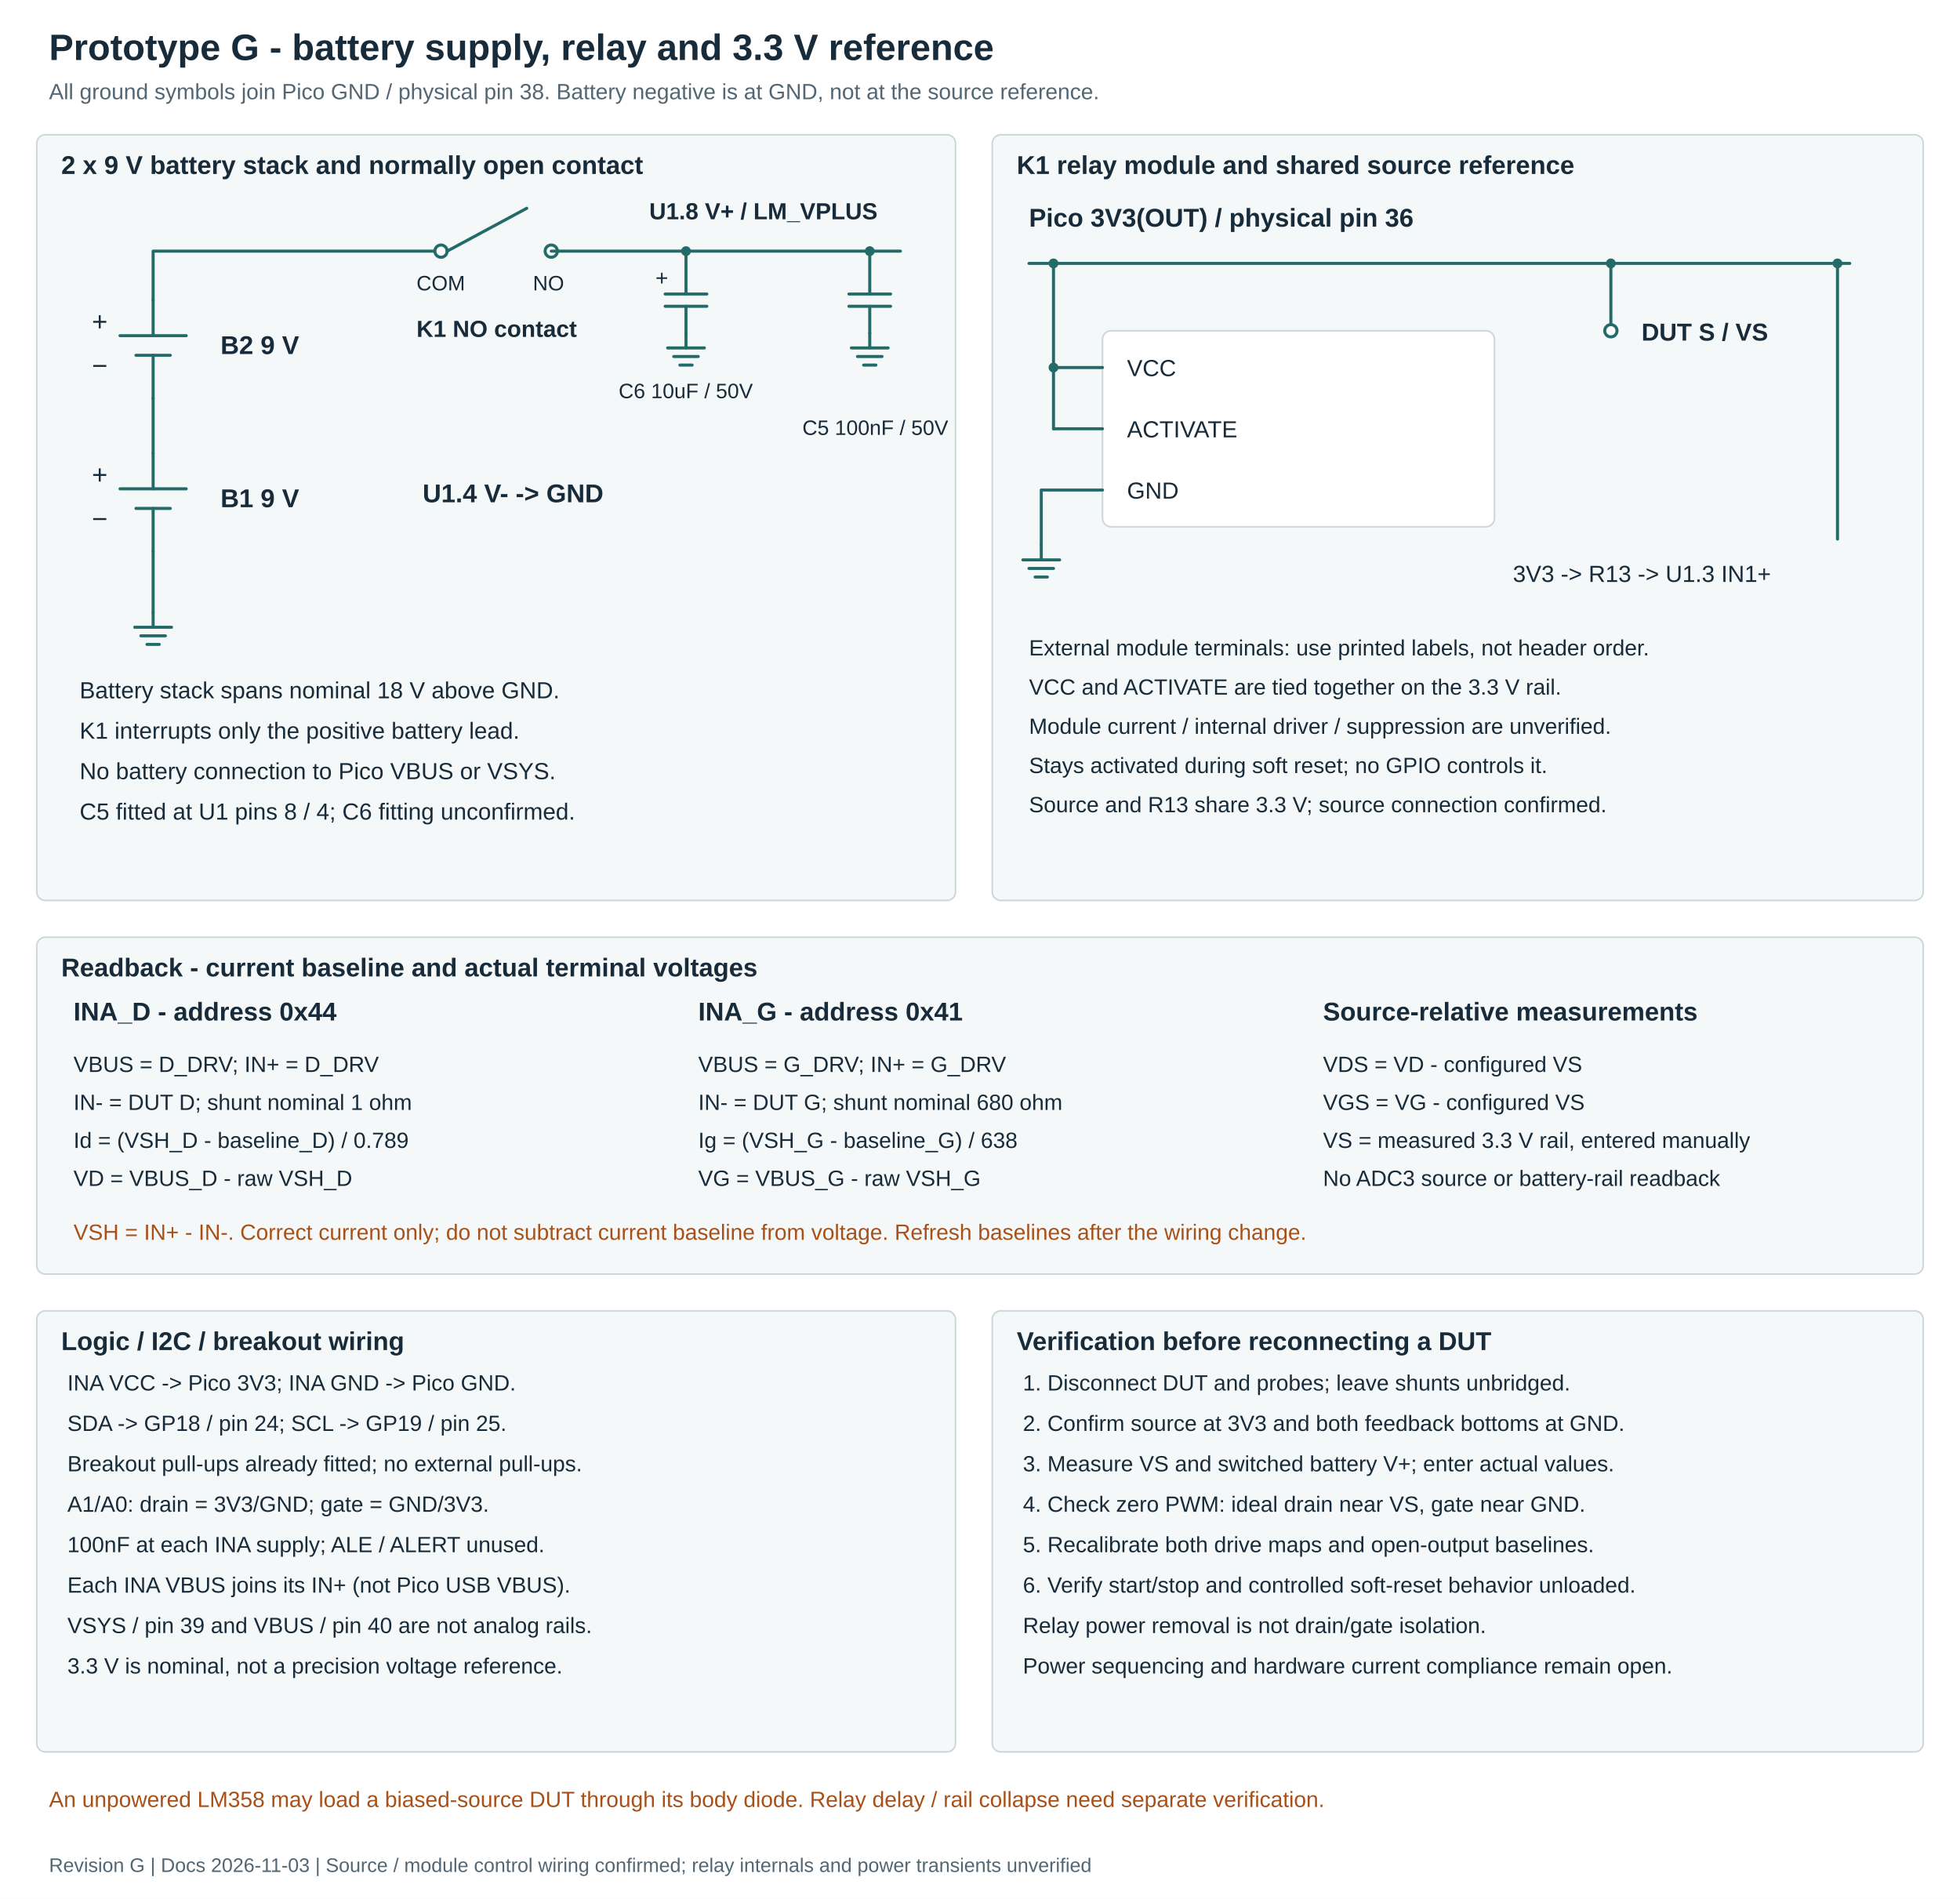
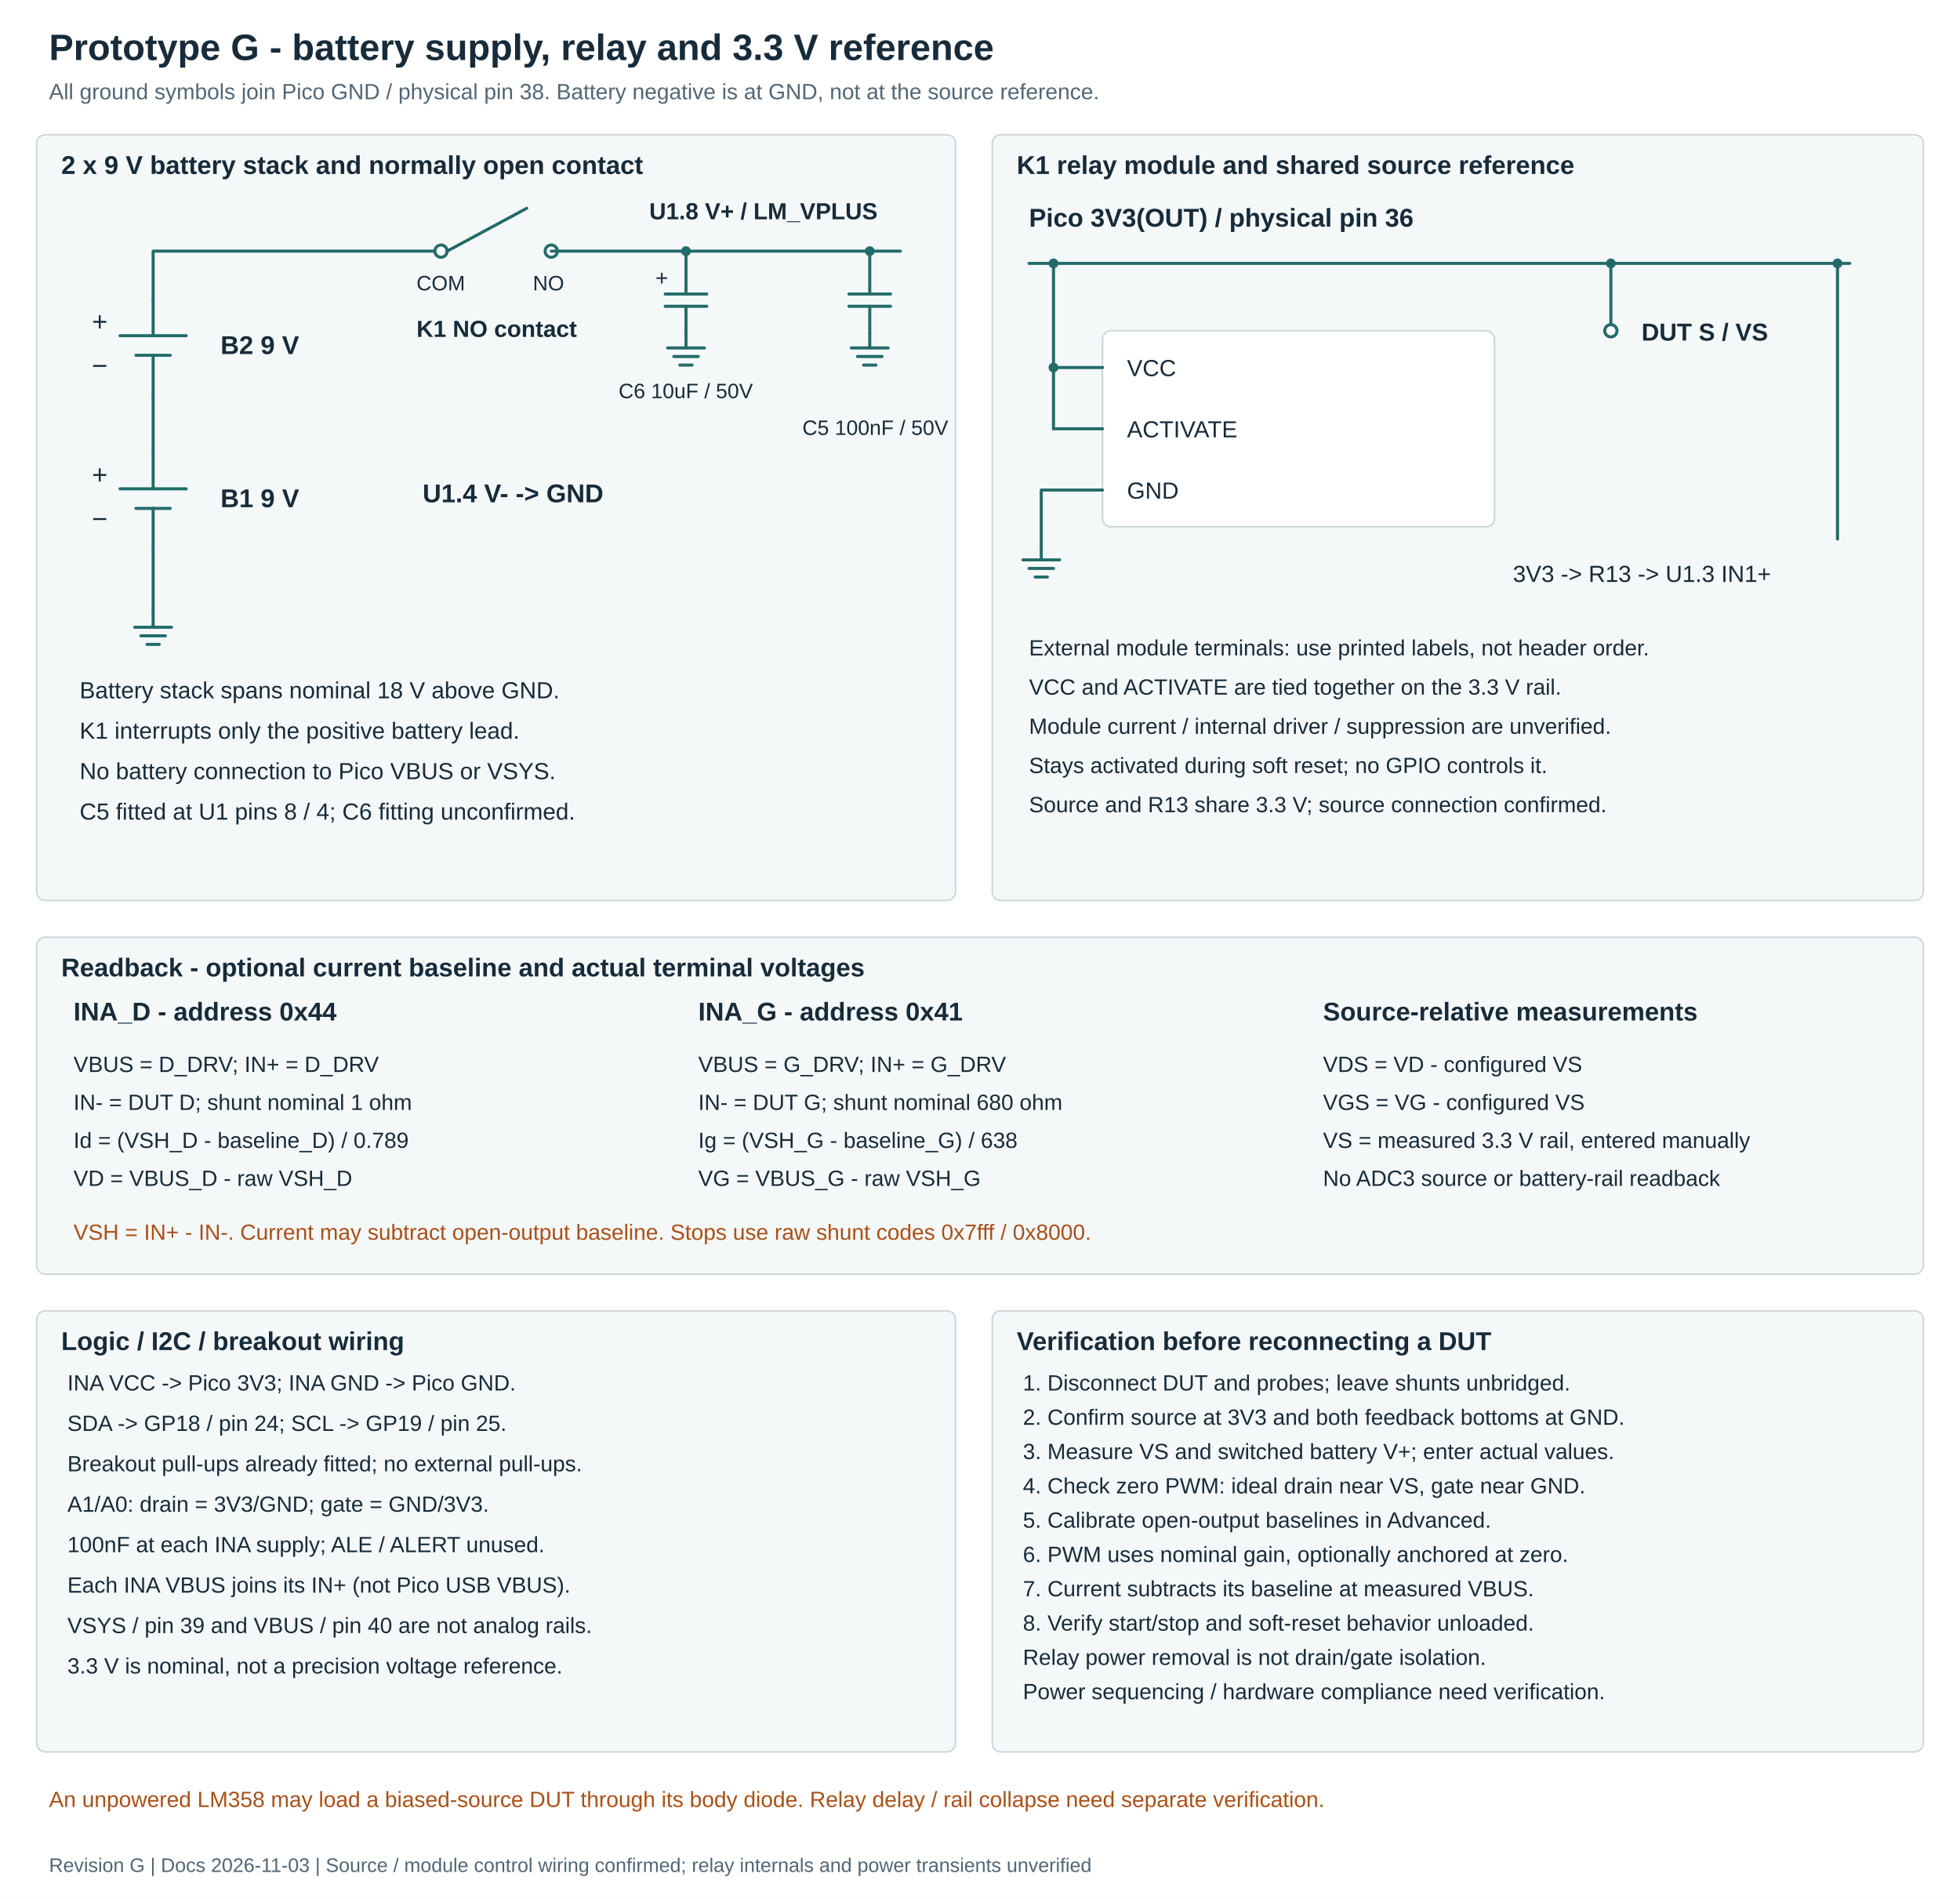
<svg xmlns="http://www.w3.org/2000/svg" width="1600" height="1550" viewBox="0 0 1600 1550">
  <style>text{font-family:Arial,Helvetica,sans-serif}.wire{fill:none;stroke:#236b69;stroke-width:2.5;stroke-linecap:round;stroke-linejoin:round}</style>
  <rect width="1600" height="1550" fill="#fff" />
  <text x="40" y="49" font-size="30" fill="#172b3a" text-anchor="start" font-weight="bold">Prototype G - battery supply, relay and 3.3 V reference</text>
  <text x="40" y="81" font-size="18" fill="#526674" text-anchor="start" font-weight="normal">All ground symbols join Pico GND / physical pin 38. Battery negative is at GND, not at the source reference.</text>
  <rect x="30" y="110" width="750" height="625" rx="7" fill="#f5f8f8" stroke="#cbd7db" stroke-width="1.3" />
  <text x="50" y="142" font-size="21" fill="#172b3a" text-anchor="start" font-weight="bold">2 x 9 V battery stack and normally open contact</text>
  <polyline class="wire" points="125,245 125,274" />
  <polyline class="wire" points="98,274 152,274" />
  <polyline class="wire" points="111,290 139,290" />
  <polyline class="wire" points="125,290 125,325" />
  <text x="75" y="270" font-size="22" fill="#172b3a" text-anchor="start" font-weight="normal">+</text>
  <text x="75" y="306" font-size="22" fill="#172b3a" text-anchor="start" font-weight="normal">−</text>
  <text x="180" y="289" font-size="21" fill="#172b3a" text-anchor="start" font-weight="bold">B2 9 V</text>
  <polyline class="wire" points="125,325 125,370" />
  <polyline class="wire" points="125,370 125,399" />
  <polyline class="wire" points="98,399 152,399" />
  <polyline class="wire" points="111,415 139,415" />
  <polyline class="wire" points="125,415 125,450" />
  <text x="75" y="395" font-size="22" fill="#172b3a" text-anchor="start" font-weight="normal">+</text>
  <text x="75" y="431" font-size="22" fill="#172b3a" text-anchor="start" font-weight="normal">−</text>
  <text x="180" y="414" font-size="21" fill="#172b3a" text-anchor="start" font-weight="bold">B1 9 V</text>
  <polyline class="wire" points="125,450 125,500" />
  <polyline class="wire" points="125,500 125,512" />
  <polyline class="wire" points="110,512 140,512" />
  <polyline class="wire" points="115,519 135,519" />
  <polyline class="wire" points="120,526 130,526" />
  <polyline class="wire" points="125,245 125,205 360,205" />
  <circle cx="360" cy="205" r="5" fill="#fff" stroke="#236b69" stroke-width="2.5" />
  <polyline class="wire" points="365,205 430,170" />
  <circle cx="450" cy="205" r="5" fill="#fff" stroke="#236b69" stroke-width="2.5" />
  <polyline class="wire" points="450,205 735,205" />
  <text x="340" y="275" font-size="19" fill="#172b3a" text-anchor="start" font-weight="bold">K1 NO contact</text>
  <text x="340" y="237" font-size="17" fill="#172b3a" text-anchor="start" font-weight="normal">COM</text>
  <text x="435" y="237" font-size="17" fill="#172b3a" text-anchor="start" font-weight="normal">NO</text>
  <text x="530" y="179" font-size="19" fill="#172b3a" text-anchor="start" font-weight="bold">U1.8 V+ / LM_VPLUS</text>
  <circle cx="560" cy="205" r="4" fill="#236b69" />
  <polyline class="wire" points="560,205 560,240" />
  <polyline class="wire" points="543,240 577,240" />
  <polyline class="wire" points="543,250 577,250" />
  <polyline class="wire" points="560,250 560,272" />
  <polyline class="wire" points="560,272 560,284" />
  <polyline class="wire" points="545,284 575,284" />
  <polyline class="wire" points="550,291 570,291" />
  <polyline class="wire" points="555,298 565,298" />
  <text x="583" y="251" font-size="17" fill="#172b3a" text-anchor="start" font-weight="normal" />
  <text x="535" y="233" font-size="18" fill="#172b3a" text-anchor="start" font-weight="normal">+</text>
  <text x="505" y="325" font-size="17" fill="#172b3a" text-anchor="start" font-weight="normal">C6 10uF / 50V</text>
  <circle cx="710" cy="205" r="4" fill="#236b69" />
  <polyline class="wire" points="710,205 710,240" />
  <polyline class="wire" points="693,240 727,240" />
  <polyline class="wire" points="693,250 727,250" />
  <polyline class="wire" points="710,250 710,272" />
  <polyline class="wire" points="710,272 710,284" />
  <polyline class="wire" points="695,284 725,284" />
  <polyline class="wire" points="700,291 720,291" />
  <polyline class="wire" points="705,298 715,298" />
  <text x="733" y="251" font-size="17" fill="#172b3a" text-anchor="start" font-weight="normal" />
  <text x="655" y="355" font-size="17" fill="#172b3a" text-anchor="start" font-weight="normal">C5 100nF / 50V</text>
  <text x="345" y="410" font-size="21" fill="#172b3a" text-anchor="start" font-weight="bold">U1.4 V- -&gt; GND</text>
  <text x="65" y="570" font-size="19" fill="#172b3a" text-anchor="start" font-weight="normal">Battery stack spans nominal 18 V above GND.</text>
  <text x="65" y="603" font-size="19" fill="#172b3a" text-anchor="start" font-weight="normal">K1 interrupts only the positive battery lead.</text>
  <text x="65" y="636" font-size="19" fill="#172b3a" text-anchor="start" font-weight="normal">No battery connection to Pico VBUS or VSYS.</text>
  <text x="65" y="669" font-size="19" fill="#172b3a" text-anchor="start" font-weight="normal">C5 fitted at U1 pins 8 / 4; C6 fitting unconfirmed.</text>
  <rect x="810" y="110" width="760" height="625" rx="7" fill="#f5f8f8" stroke="#cbd7db" stroke-width="1.3" />
  <text x="830" y="142" font-size="21" fill="#172b3a" text-anchor="start" font-weight="bold">K1 relay module and shared source reference</text>
  <text x="840" y="185" font-size="21" fill="#172b3a" text-anchor="start" font-weight="bold">Pico 3V3(OUT) / physical pin 36</text>
  <polyline class="wire" points="840,215 1510,215" />
  <polyline class="wire" points="860,215 860,350" />
  <circle cx="860" cy="215" r="4" fill="#236b69" />
  <rect x="900" y="270" width="320" height="160" rx="7" fill="#fff" stroke="#cbd7db" stroke-width="1.3" />
  <polyline class="wire" points="860,300 900,300" />
  <circle cx="860" cy="300" r="4" fill="#236b69" />
  <polyline class="wire" points="860,350 900,350" />
  <text x="920" y="307" font-size="19" fill="#172b3a" text-anchor="start" font-weight="normal">VCC</text>
  <text x="920" y="357" font-size="19" fill="#172b3a" text-anchor="start" font-weight="normal">ACTIVATE</text>
  <text x="920" y="407" font-size="19" fill="#172b3a" text-anchor="start" font-weight="normal">GND</text>
  <polyline class="wire" points="900,400 850,400 850,445" />
  <polyline class="wire" points="850,445 850,457" />
  <polyline class="wire" points="835,457 865,457" />
  <polyline class="wire" points="840,464 860,464" />
  <polyline class="wire" points="845,471 855,471" />
  <polyline class="wire" points="1315,215 1315,270" />
  <circle cx="1315" cy="215" r="4" fill="#236b69" />
  <circle cx="1315" cy="270" r="5" fill="#fff" stroke="#236b69" stroke-width="2.5" />
  <text x="1340" y="278" font-size="20" fill="#172b3a" text-anchor="start" font-weight="bold">DUT S / VS</text>
  <polyline class="wire" points="1500,215 1500,440" />
  <circle cx="1500" cy="215" r="4" fill="#236b69" />
  <text x="1235" y="475" font-size="19" fill="#172b3a" text-anchor="start" font-weight="normal">3V3 -&gt; R13 -&gt; U1.3 IN1+</text>
  <text x="840" y="535" font-size="18" fill="#172b3a" text-anchor="start" font-weight="normal">External module terminals: use printed labels, not header order.</text>
  <text x="840" y="567" font-size="18" fill="#172b3a" text-anchor="start" font-weight="normal">VCC and ACTIVATE are tied together on the 3.3 V rail.</text>
  <text x="840" y="599" font-size="18" fill="#172b3a" text-anchor="start" font-weight="normal">Module current / internal driver / suppression are unverified.</text>
  <text x="840" y="631" font-size="18" fill="#172b3a" text-anchor="start" font-weight="normal">Stays activated during soft reset; no GPIO controls it.</text>
  <text x="840" y="663" font-size="18" fill="#172b3a" text-anchor="start" font-weight="normal">Source and R13 share 3.3 V; source connection confirmed.</text>
  <rect x="30" y="765" width="1540" height="275" rx="7" fill="#f5f8f8" stroke="#cbd7db" stroke-width="1.3" />
-   <text x="50" y="797" font-size="21" fill="#172b3a" text-anchor="start" font-weight="bold">Readback - current baseline and actual terminal voltages</text>
+   <text x="50" y="797" font-size="21" fill="#172b3a" text-anchor="start" font-weight="bold">Readback - optional current baseline and actual terminal voltages</text>
  <text x="60" y="833" font-size="21" fill="#172b3a" text-anchor="start" font-weight="bold">INA_D - address 0x44</text>
  <text x="60" y="875" font-size="18" fill="#172b3a" text-anchor="start" font-weight="normal">VBUS = D_DRV; IN+ = D_DRV</text>
  <text x="60" y="906" font-size="18" fill="#172b3a" text-anchor="start" font-weight="normal">IN- = DUT D; shunt nominal 1 ohm</text>
  <text x="60" y="937" font-size="18" fill="#172b3a" text-anchor="start" font-weight="normal">Id = (VSH_D - baseline_D) / 0.789</text>
  <text x="60" y="968" font-size="18" fill="#172b3a" text-anchor="start" font-weight="normal">VD = VBUS_D - raw VSH_D</text>
  <text x="570" y="833" font-size="21" fill="#172b3a" text-anchor="start" font-weight="bold">INA_G - address 0x41</text>
  <text x="570" y="875" font-size="18" fill="#172b3a" text-anchor="start" font-weight="normal">VBUS = G_DRV; IN+ = G_DRV</text>
  <text x="570" y="906" font-size="18" fill="#172b3a" text-anchor="start" font-weight="normal">IN- = DUT G; shunt nominal 680 ohm</text>
  <text x="570" y="937" font-size="18" fill="#172b3a" text-anchor="start" font-weight="normal">Ig = (VSH_G - baseline_G) / 638</text>
  <text x="570" y="968" font-size="18" fill="#172b3a" text-anchor="start" font-weight="normal">VG = VBUS_G - raw VSH_G</text>
  <text x="1080" y="833" font-size="21" fill="#172b3a" text-anchor="start" font-weight="bold">Source-relative measurements</text>
  <text x="1080" y="875" font-size="18" fill="#172b3a" text-anchor="start" font-weight="normal">VDS = VD - configured VS</text>
  <text x="1080" y="906" font-size="18" fill="#172b3a" text-anchor="start" font-weight="normal">VGS = VG - configured VS</text>
  <text x="1080" y="937" font-size="18" fill="#172b3a" text-anchor="start" font-weight="normal">VS = measured 3.3 V rail, entered manually</text>
  <text x="1080" y="968" font-size="18" fill="#172b3a" text-anchor="start" font-weight="normal">No ADC3 source or battery-rail readback</text>
-   <text x="60" y="1012" font-size="18" fill="#a95018" text-anchor="start" font-weight="normal">VSH = IN+ - IN-. Correct current only; do not subtract current baseline from voltage. Refresh baselines after the wiring change.</text>
+   <text x="60" y="1012" font-size="18" fill="#a95018" text-anchor="start" font-weight="normal">VSH = IN+ - IN-. Current may subtract open-output baseline. Stops use raw shunt codes 0x7fff / 0x8000.</text>
  <rect x="30" y="1070" width="750" height="360" rx="7" fill="#f5f8f8" stroke="#cbd7db" stroke-width="1.3" />
  <text x="50" y="1102" font-size="21" fill="#172b3a" text-anchor="start" font-weight="bold">Logic / I2C / breakout wiring</text>
  <text x="55" y="1135" font-size="18" fill="#172b3a" text-anchor="start" font-weight="normal">INA VCC -&gt; Pico 3V3; INA GND -&gt; Pico GND.</text>
  <text x="55" y="1168" font-size="18" fill="#172b3a" text-anchor="start" font-weight="normal">SDA -&gt; GP18 / pin 24; SCL -&gt; GP19 / pin 25.</text>
  <text x="55" y="1201" font-size="18" fill="#172b3a" text-anchor="start" font-weight="normal">Breakout pull-ups already fitted; no external pull-ups.</text>
  <text x="55" y="1234" font-size="18" fill="#172b3a" text-anchor="start" font-weight="normal">A1/A0: drain = 3V3/GND; gate = GND/3V3.</text>
  <text x="55" y="1267" font-size="18" fill="#172b3a" text-anchor="start" font-weight="normal">100nF at each INA supply; ALE / ALERT unused.</text>
  <text x="55" y="1300" font-size="18" fill="#172b3a" text-anchor="start" font-weight="normal">Each INA VBUS joins its IN+ (not Pico USB VBUS).</text>
  <text x="55" y="1333" font-size="18" fill="#172b3a" text-anchor="start" font-weight="normal">VSYS / pin 39 and VBUS / pin 40 are not analog rails.</text>
  <text x="55" y="1366" font-size="18" fill="#172b3a" text-anchor="start" font-weight="normal">3.3 V is nominal, not a precision voltage reference.</text>
  <rect x="810" y="1070" width="760" height="360" rx="7" fill="#f5f8f8" stroke="#cbd7db" stroke-width="1.3" />
  <text x="830" y="1102" font-size="21" fill="#172b3a" text-anchor="start" font-weight="bold">Verification before reconnecting a DUT</text>
  <text x="835" y="1135" font-size="18" fill="#172b3a" text-anchor="start" font-weight="normal">1. Disconnect DUT and probes; leave shunts unbridged.</text>
-   <text x="835" y="1168" font-size="18" fill="#172b3a" text-anchor="start" font-weight="normal">2. Confirm source at 3V3 and both feedback bottoms at GND.</text>
-   <text x="835" y="1201" font-size="18" fill="#172b3a" text-anchor="start" font-weight="normal">3. Measure VS and switched battery V+; enter actual values.</text>
-   <text x="835" y="1234" font-size="18" fill="#172b3a" text-anchor="start" font-weight="normal">4. Check zero PWM: ideal drain near VS, gate near GND.</text>
-   <text x="835" y="1267" font-size="18" fill="#172b3a" text-anchor="start" font-weight="normal">5. Recalibrate both drive maps and open-output baselines.</text>
-   <text x="835" y="1300" font-size="18" fill="#172b3a" text-anchor="start" font-weight="normal">6. Verify start/stop and controlled soft-reset behavior unloaded.</text>
-   <text x="835" y="1333" font-size="18" fill="#172b3a" text-anchor="start" font-weight="normal">Relay power removal is not drain/gate isolation.</text>
-   <text x="835" y="1366" font-size="18" fill="#172b3a" text-anchor="start" font-weight="normal">Power sequencing and hardware current compliance remain open.</text>
+   <text x="835" y="1163" font-size="18" fill="#172b3a" text-anchor="start" font-weight="normal">2. Confirm source at 3V3 and both feedback bottoms at GND.</text>
+   <text x="835" y="1191" font-size="18" fill="#172b3a" text-anchor="start" font-weight="normal">3. Measure VS and switched battery V+; enter actual values.</text>
+   <text x="835" y="1219" font-size="18" fill="#172b3a" text-anchor="start" font-weight="normal">4. Check zero PWM: ideal drain near VS, gate near GND.</text>
+   <text x="835" y="1247" font-size="18" fill="#172b3a" text-anchor="start" font-weight="normal">5. Calibrate open-output baselines in Advanced.</text>
+   <text x="835" y="1275" font-size="18" fill="#172b3a" text-anchor="start" font-weight="normal">6. PWM uses nominal gain, optionally anchored at zero.</text>
+   <text x="835" y="1303" font-size="18" fill="#172b3a" text-anchor="start" font-weight="normal">7. Current subtracts its baseline at measured VBUS.</text>
+   <text x="835" y="1331" font-size="18" fill="#172b3a" text-anchor="start" font-weight="normal">8. Verify start/stop and soft-reset behavior unloaded.</text>
+   <text x="835" y="1359" font-size="18" fill="#172b3a" text-anchor="start" font-weight="normal">Relay power removal is not drain/gate isolation.</text>
+   <text x="835" y="1387" font-size="18" fill="#172b3a" text-anchor="start" font-weight="normal">Power sequencing / hardware compliance need verification.</text>
  <text x="40" y="1475" font-size="18" fill="#a95018" text-anchor="start" font-weight="normal">An unpowered LM358 may load a biased-source DUT through its body diode. Relay delay / rail collapse need separate verification.</text>
  <text x="40" y="1528" font-size="16" fill="#526674" text-anchor="start" font-weight="normal">Revision G | Docs 2026-11-03 | Source / module control wiring confirmed; relay internals and power transients unverified</text>
</svg>
